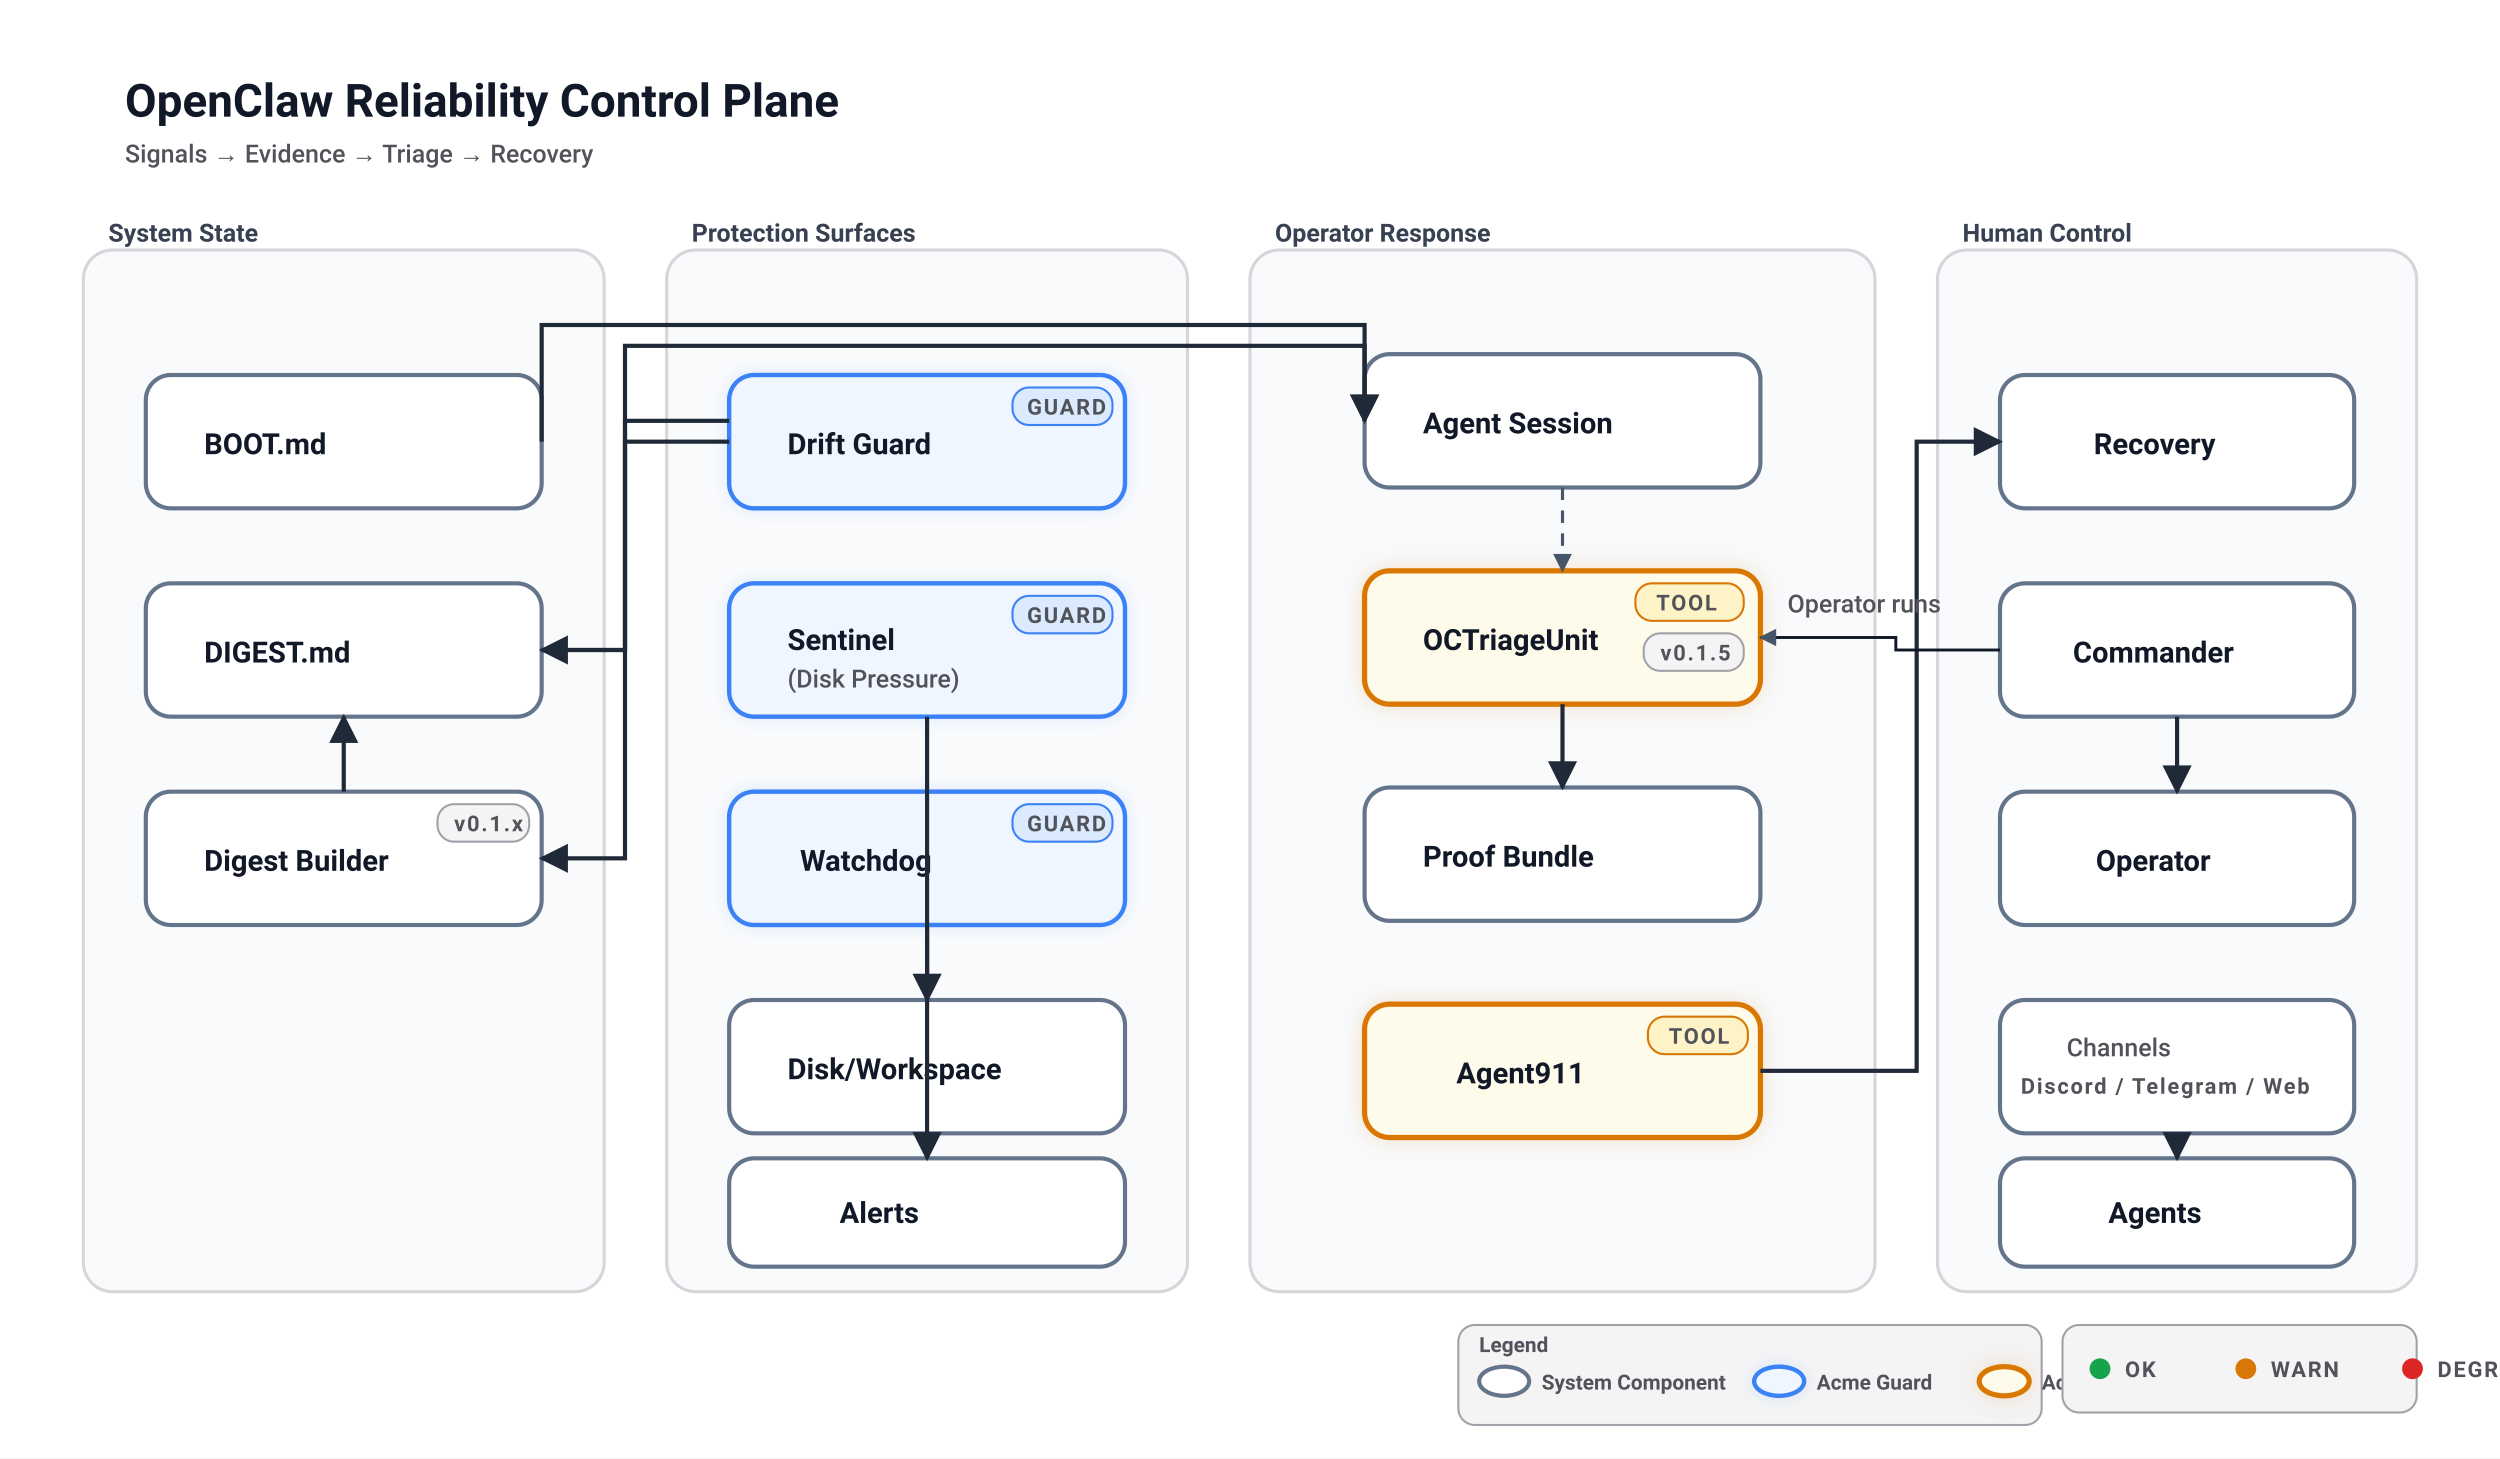
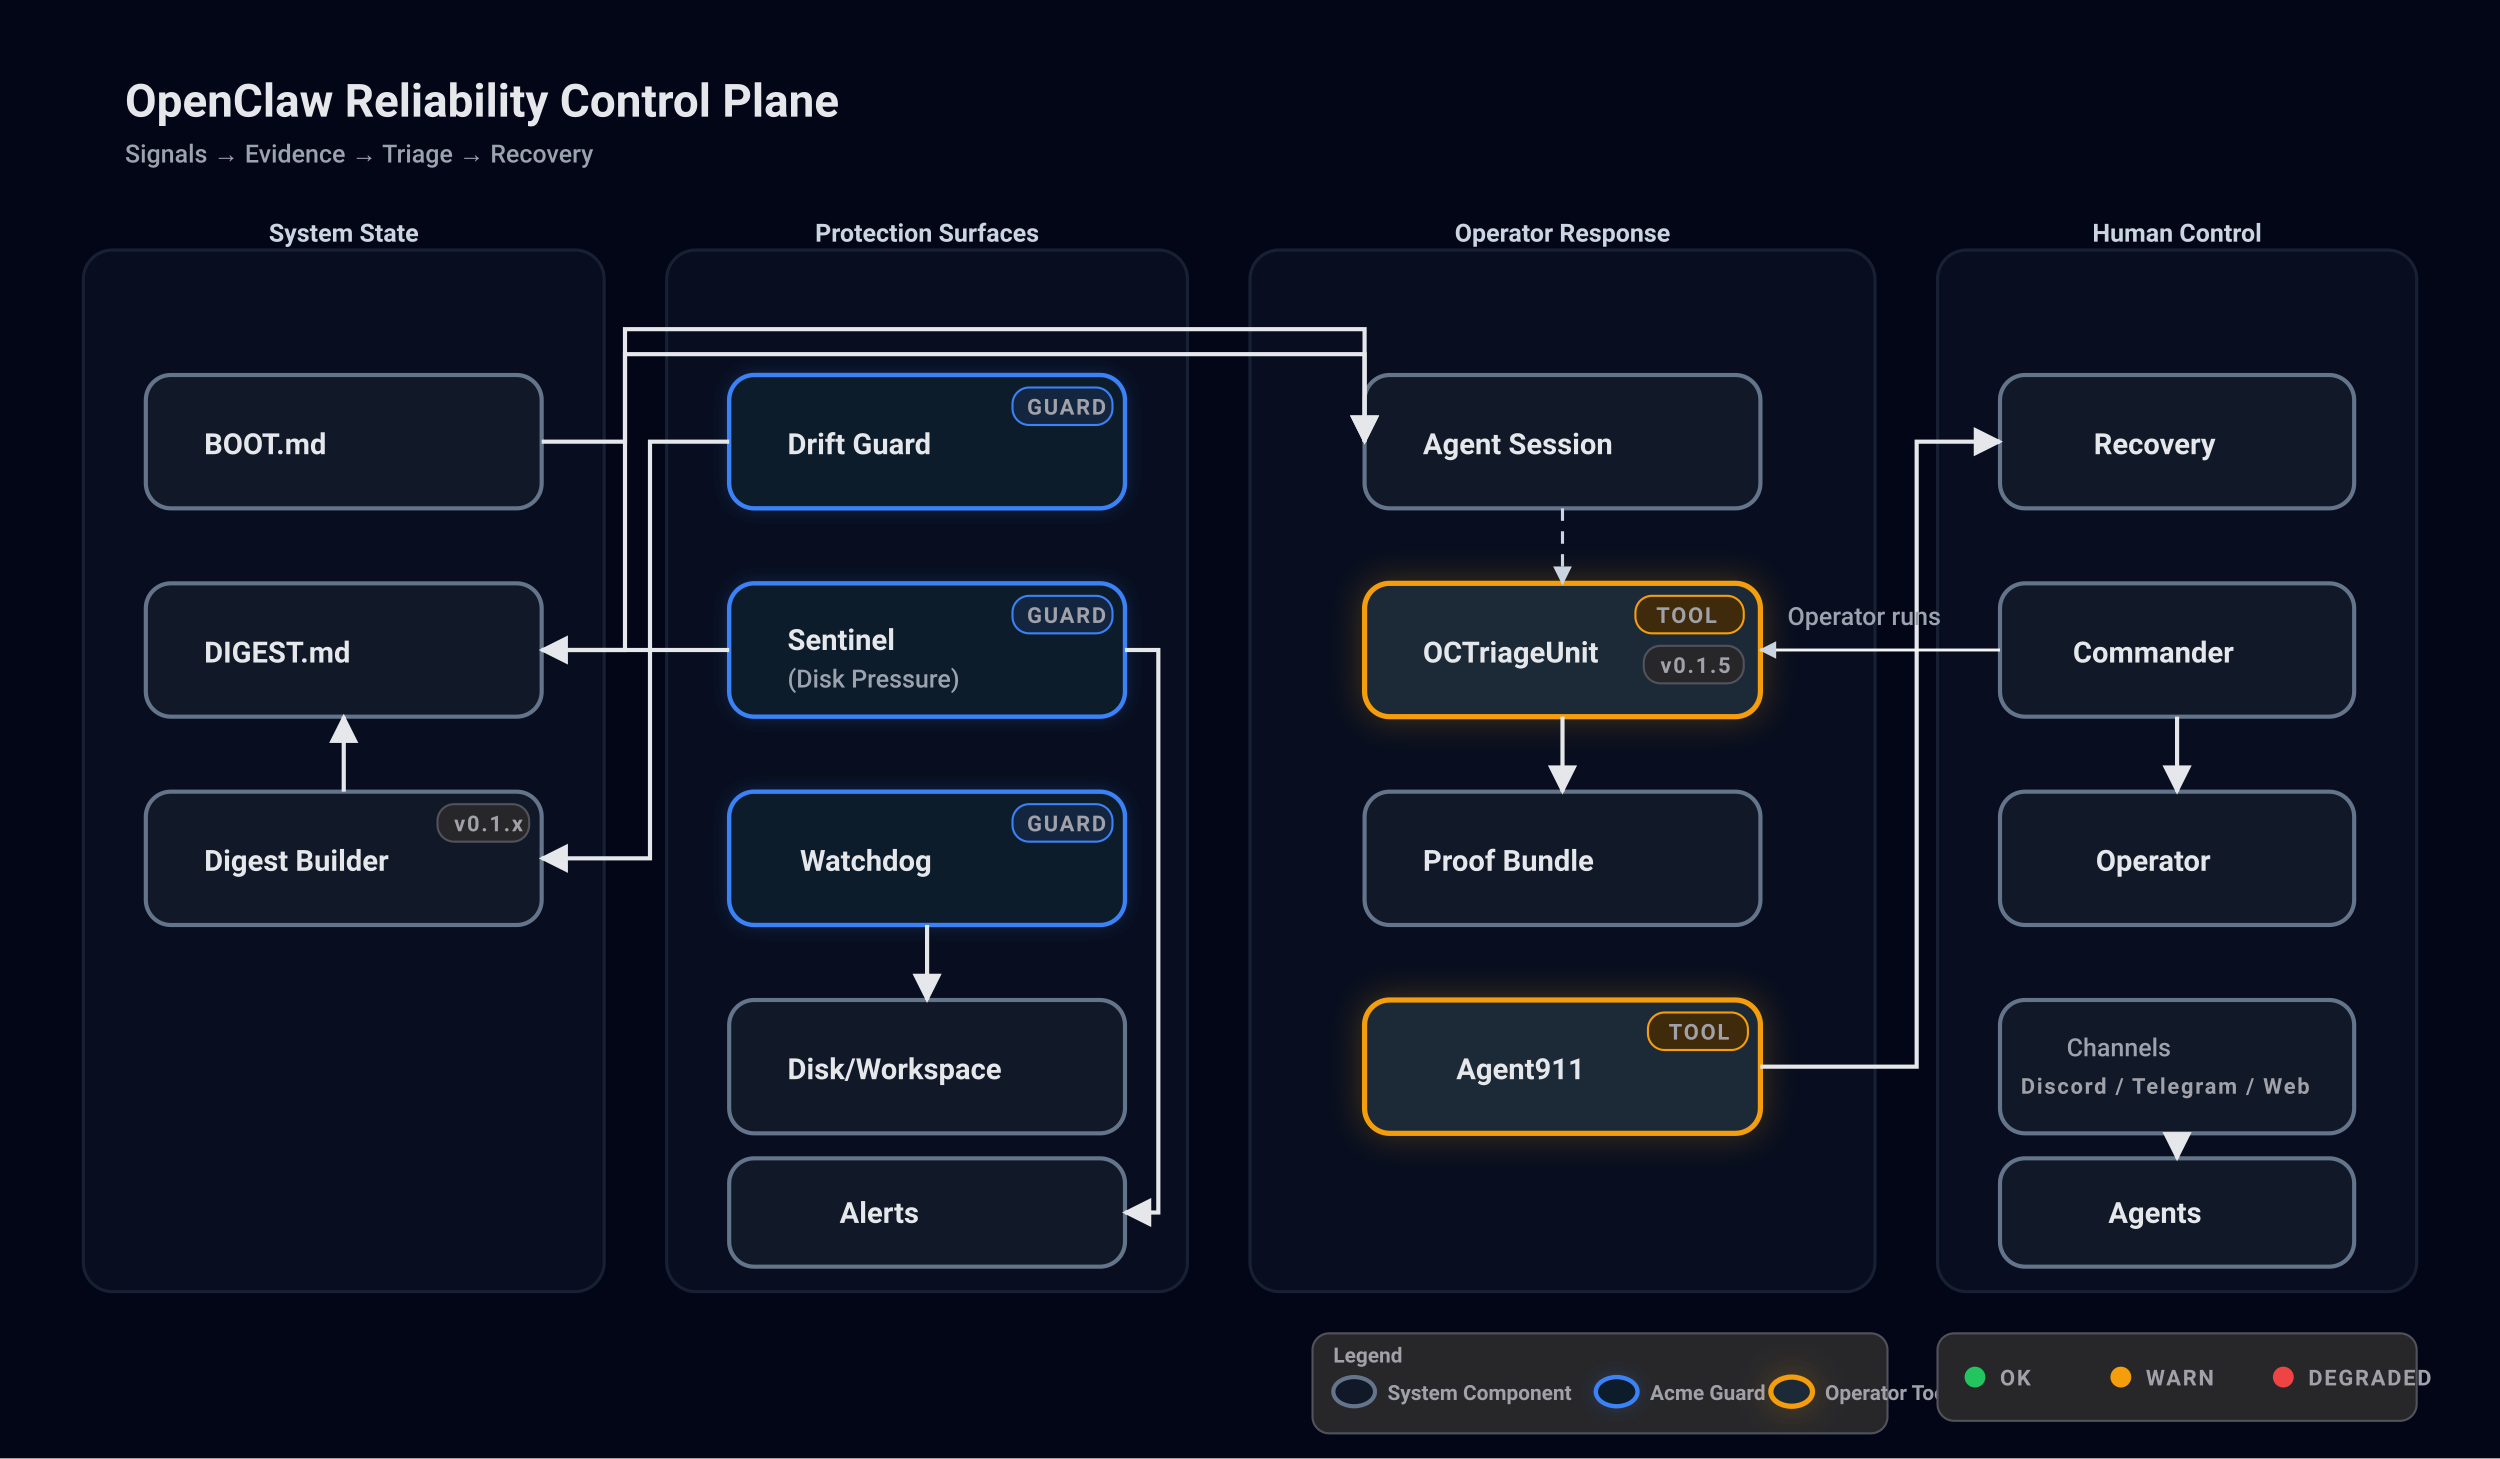
<svg xmlns="http://www.w3.org/2000/svg" viewBox="0 0 1200 700" role="img" aria-labelledby="title desc">
  <defs>
    <style>
-       .t { font-family: -apple-system, BlinkMacSystemFont, "Segoe UI", Roboto, "Helvetica Neue", Arial, sans-serif; fill: #111827; }
+       .t { font-family: -apple-system, BlinkMacSystemFont, "Segoe UI", Roboto, "Helvetica Neue", Arial, sans-serif; fill: #e5e7eb; }
      .title { font-size: 22px; font-weight: 700; }
      .label { font-size: 14px; font-weight: 600; }
-       .small { font-size: 12px; font-weight: 500; fill: #52525b; }
-       .tiny { font-size: 10.5px; font-weight: 700; fill: #52525b; letter-spacing: 0.08em; }
-       .band { fill: #f8fafc; opacity: 0.95; stroke: #d4d4d8; stroke-width: 1.5; vector-effect: non-scaling-stroke; rx: 14; ry: 14; }
-       .band-label { font-size: 12px; font-weight: 600; fill: #374151; }
-       .system { fill: #ffffff; stroke: #64748b; stroke-width: 2; vector-effect: non-scaling-stroke; rx: 12; ry: 12; }
-       .guard { fill: #eff6ff; stroke: #3b82f6; stroke-width: 2.1; vector-effect: non-scaling-stroke; filter: drop-shadow(0 0 3px rgba(59,130,246,0.16)); rx: 12; ry: 12; }
-       .tool { fill: #fffbeb; stroke: #d97706; stroke-width: 2.5; vector-effect: non-scaling-stroke; filter: drop-shadow(0 0 5px rgba(217,119,6,0.2)); rx: 12; ry: 12; }
-       .badge { fill: #f4f4f5; stroke: #a1a1aa; stroke-width: 1; vector-effect: non-scaling-stroke; rx: 8; ry: 8; }
-       .badge-guard { fill: #dbeafe; stroke: #3b82f6; stroke-width: 1; vector-effect: non-scaling-stroke; rx: 8; ry: 8; }
-       .badge-tool { fill: #fef3c7; stroke: #d97706; stroke-width: 1; vector-effect: non-scaling-stroke; rx: 8; ry: 8; }
-       .line { stroke: #1f2937; stroke-width: 2; fill: none; vector-effect: non-scaling-stroke; marker-end: url(#arr); }
-       .inspect { stroke: #475569; stroke-width: 1.5; stroke-dasharray: 6 5; fill: none; vector-effect: non-scaling-stroke; marker-end: url(#arr-soft); }
-       .operator-run { stroke: #111827; stroke-width: 1.4; fill: none; vector-effect: non-scaling-stroke; marker-end: url(#arr-soft); }
-       .legend-label { font-size: 10px; font-weight: 600; fill: #52525b; }
-       .ok { fill: #16a34a; }
-       .warn { fill: #d97706; }
-       .deg { fill: #dc2626; }
+       .small { font-size: 12px; font-weight: 500; fill: #9ca3af; }
+       .tiny { font-size: 10.5px; font-weight: 700; fill: #a1a1aa; letter-spacing: 0.08em; }
+       .band { fill: #0f172a; opacity: 0.46; stroke: #334155; stroke-width: 1.5; vector-effect: non-scaling-stroke; rx: 14; ry: 14; }
+       .band-label { font-size: 12px; font-weight: 600; fill: #cbd5e1; }
+       .system { fill: #111827; stroke: #64748b; stroke-width: 2; vector-effect: non-scaling-stroke; rx: 12; ry: 12; }
+       .guard { fill: #0d1a2b; stroke: #3b82f6; stroke-width: 2.1; vector-effect: non-scaling-stroke; filter: drop-shadow(0 0 4px rgba(59,130,246,0.18)); rx: 12; ry: 12; }
+       .tool { fill: #1f2937; stroke: #f59e0b; stroke-width: 2.5; vector-effect: non-scaling-stroke; filter: drop-shadow(0 0 8px rgba(245,158,11,0.26)); rx: 12; ry: 12; }
+       .badge { fill: #27272a; stroke: #52525b; stroke-width: 1; vector-effect: non-scaling-stroke; rx: 8; ry: 8; }
+       .badge-guard { fill: #14263f; stroke: #3b82f6; stroke-width: 1; vector-effect: non-scaling-stroke; rx: 8; ry: 8; }
+       .badge-tool { fill: #3f2a0c; stroke: #f59e0b; stroke-width: 1; vector-effect: non-scaling-stroke; rx: 8; ry: 8; }
+       .line { stroke: #e5e7eb; stroke-width: 2; fill: none; vector-effect: non-scaling-stroke; marker-end: url(#arr); }
+       .inspect { stroke: #cbd5e1; stroke-width: 1.5; stroke-dasharray: 6 5; fill: none; vector-effect: non-scaling-stroke; marker-end: url(#arr-soft); }
+       .operator-run { stroke: #f5f5f5; stroke-width: 1.4; fill: none; vector-effect: non-scaling-stroke; marker-end: url(#arr-soft); }
+       .legend-label { font-size: 10px; font-weight: 600; fill: #a1a1aa; }
+       .ok { fill: #22c55e; }
+       .warn { fill: #f59e0b; }
+       .deg { fill: #ef4444; }
    </style>
    <marker id="arr" viewBox="0 0 10 10" refX="9" refY="5" markerWidth="7" markerHeight="7" orient="auto-start-reverse">
-       <path d="M0,0 L10,5 L0,10 z" fill="#1f2937" />
+       <path d="M0,0 L10,5 L0,10 z" fill="#e5e7eb" />
    </marker>
    <marker id="arr-soft" viewBox="0 0 10 10" refX="9" refY="5" markerWidth="6" markerHeight="6" orient="auto-start-reverse">
-       <path d="M0,0 L10,5 L0,10 z" fill="#475569" />
+       <path d="M0,0 L10,5 L0,10 z" fill="#cbd5e1" />
    </marker>
  </defs>
-   <rect x="0" y="0" width="1200" height="700" fill="#ffffff" />
+   <rect x="0" y="0" width="1200" height="700" fill="#020617" />
  <text class="t title" x="60" y="56">OpenClaw Reliability Control Plane</text>
  <text class="t small" x="60" y="78">Signals → Evidence → Triage → Recovery</text>
  <rect class="band" x="40" y="120" width="250" height="500" />
-   <text class="t band-label" x="52" y="116">System State</text>
+   <text class="t band-label" x="165" y="116" text-anchor="middle">System State</text>
  <rect class="band" x="320" y="120" width="250" height="500" />
-   <text class="t band-label" x="332" y="116">Protection Surfaces</text>
+   <text class="t band-label" x="445" y="116" text-anchor="middle">Protection Surfaces</text>
  <rect class="band" x="600" y="120" width="300" height="500" />
-   <text class="t band-label" x="612" y="116">Operator Response</text>
+   <text class="t band-label" x="750" y="116" text-anchor="middle">Operator Response</text>
  <rect class="band" x="930" y="120" width="230" height="500" />
-   <text class="t band-label" x="942" y="116">Human Control</text>
+   <text class="t band-label" x="1045" y="116" text-anchor="middle">Human Control</text>
  <rect class="system" x="70" y="180" width="190" height="64" />
  <text class="t label" x="98" y="218">BOOT.md</text>
  <rect class="system" x="70" y="280" width="190" height="64" />
  <text class="t label" x="98" y="318">DIGEST.md</text>
  <rect class="system" x="70" y="380" width="190" height="64" />
  <text class="t label" x="98" y="418">Digest Builder</text>
  <rect class="badge" x="210" y="386" width="44" height="18" />
  <text class="t tiny" x="218" y="399">v0.1.x</text>
  <rect class="guard" x="350" y="180" width="190" height="64" />
  <text class="t label" x="378" y="218">Drift Guard</text>
  <rect class="badge-guard" x="486" y="186" width="48" height="18" />
  <text class="t tiny" x="493" y="199">GUARD</text>
  <rect class="guard" x="350" y="280" width="190" height="64" />
  <text class="t label" x="378" y="312">Sentinel</text>
  <text class="t small" x="378" y="330">(Disk Pressure)</text>
  <rect class="badge-guard" x="486" y="286" width="48" height="18" />
  <text class="t tiny" x="493" y="299">GUARD</text>
  <rect class="guard" x="350" y="380" width="190" height="64" />
  <text class="t label" x="384" y="418">Watchdog</text>
  <rect class="badge-guard" x="486" y="386" width="48" height="18" />
  <text class="t tiny" x="493" y="399">GUARD</text>
  <rect class="system" x="350" y="480" width="190" height="64" />
  <text class="t label" x="378" y="518">Disk/Workspace</text>
  <rect class="system" x="350" y="556" width="190" height="52" />
  <text class="t label" x="403" y="587">Alerts</text>
-   <rect class="system" x="655" y="170" width="190" height="64" />
-   <text class="t label" x="683" y="208">Agent Session</text>
-   <rect class="tool" x="655" y="274" width="190" height="64" />
-   <text class="t label" x="683" y="312">OCTriageUnit</text>
-   <rect class="badge-tool" x="785" y="280" width="52" height="18" />
-   <text class="t tiny" x="795" y="293">TOOL</text>
-   <rect class="badge" x="789" y="304" width="48" height="18" />
-   <text class="t tiny" x="797" y="317">v0.1.5</text>
-   <rect class="system" x="655" y="378" width="190" height="64" />
-   <text class="t label" x="683" y="416">Proof Bundle</text>
-   <rect class="tool" x="655" y="482" width="190" height="64" />
-   <text class="t label" x="699" y="520">Agent911</text>
-   <rect class="badge-tool" x="791" y="488" width="48" height="18" />
-   <text class="t tiny" x="801" y="501">TOOL</text>
+   <rect class="system" x="655" y="180" width="190" height="64" />
+   <text class="t label" x="683" y="218">Agent Session</text>
+   <rect class="tool" x="655" y="280" width="190" height="64" />
+   <text class="t label" x="683" y="318">OCTriageUnit</text>
+   <rect class="badge-tool" x="785" y="286" width="52" height="18" />
+   <text class="t tiny" x="795" y="299">TOOL</text>
+   <rect class="badge" x="789" y="310" width="48" height="18" />
+   <text class="t tiny" x="797" y="323">v0.1.5</text>
+   <rect class="system" x="655" y="380" width="190" height="64" />
+   <text class="t label" x="683" y="418">Proof Bundle</text>
+   <rect class="tool" x="655" y="480" width="190" height="64" />
+   <text class="t label" x="699" y="518">Agent911</text>
+   <rect class="badge-tool" x="791" y="486" width="48" height="18" />
+   <text class="t tiny" x="801" y="499">TOOL</text>
  <rect class="system" x="960" y="180" width="170" height="64" />
  <text class="t label" x="1005" y="218">Recovery</text>
  <rect class="system" x="960" y="280" width="170" height="64" />
  <text class="t label" x="995" y="318">Commander</text>
  <rect class="system" x="960" y="380" width="170" height="64" />
  <text class="t label" x="1006" y="418">Operator</text>
  <rect class="system" x="960" y="480" width="170" height="64" />
  <text class="t small" x="992" y="507">Channels</text>
  <text class="t tiny" x="970" y="525">Discord / Telegram / Web</text>
  <rect class="system" x="960" y="556" width="170" height="52" />
  <text class="t label" x="1012" y="587">Agents</text>
-   <path class="line" d="M260 212 V156 H655 V202" />
-   <path class="line" d="M260 312 H300 V166 H655 V202" />
+   <path class="line" d="M260 212 H300 V158 H655 V212" />
+   <path class="line" d="M260 312 H300 V170 H655 V212" />
  <path class="line" d="M165 380 V344" />
-   <path class="line" d="M350 212 H300 V412 H260" />
-   <path class="line" d="M350 202 H300 V312 H260" />
-   <path class="inspect" d="M750 234 V274" />
-   <path class="line" d="M750 338 V378" />
+   <path class="line" d="M350 212 H312 V412 H260" />
+   <path class="line" d="M350 312 H322 V312 H260" />
+   <path class="inspect" d="M750 244 V280" />
+   <path class="line" d="M750 344 V380" />
  <path class="line" d="M445 444 V480" />
-   <path class="line" d="M445 344 V556" />
-   <path class="line" d="M845 514 H920 V212 H960" />
+   <path class="line" d="M540 312 H556 V582 H540" />
+   <path class="line" d="M845 512 H920 V212 H960" />
  <path class="line" d="M1045 344 V380" />
  <path class="line" d="M1045 544 V556" />
-   <path class="operator-run" d="M960 312 H910 V306 H845" />
-   <text class="t small" x="858" y="294">Operator runs</text>
-   <g transform="translate(700,636)">
-     <rect class="badge" x="0" y="0" width="280" height="48" />
-     <text class="t legend-label" x="10" y="13">Legend</text>
-     <rect class="system" x="10" y="20" width="24" height="14" />
-     <text class="t legend-label" x="40" y="31">System Component</text>
-     <rect class="guard" x="142" y="20" width="24" height="14" />
-     <text class="t legend-label" x="172" y="31">Acme Guard</text>
-     <rect class="tool" x="250" y="20" width="24" height="14" />
-     <text class="t legend-label" x="280" y="31">Acme Operator Tool</text>
+   <path class="operator-run" d="M960 312 H910 V312 H845" />
+   <text class="t small" x="858" y="300">Operator runs</text>
+   <g transform="translate(630,640)">
+     <rect class="badge" x="0" y="0" width="276" height="48" />
+     <text class="t legend-label" x="10" y="14">Legend</text>
+     <rect class="system" x="10" y="21" width="20" height="14" />
+     <text class="t legend-label" x="36" y="32">System Component</text>
+     <rect class="guard" x="136" y="21" width="20" height="14" />
+     <text class="t legend-label" x="162" y="32">Acme Guard</text>
+     <rect class="tool" x="220" y="21" width="20" height="14" />
+     <text class="t legend-label" x="246" y="32">Operator Tool</text>
  </g>
-   <g transform="translate(990,636)">
-     <rect class="badge" x="0" y="0" width="170" height="42" />
+   <g transform="translate(930,640)">
+     <rect class="badge" x="0" y="0" width="230" height="42" />
    <circle class="ok" cx="18" cy="21" r="5" />
    <text class="t tiny" x="30" y="25">OK</text>
    <circle class="warn" cx="88" cy="21" r="5" />
    <text class="t tiny" x="100" y="25">WARN</text>
-     <circle class="deg" cx="168" cy="21" r="5" />
-     <text class="t tiny" x="180" y="25">DEGRADED</text>
+     <circle class="deg" cx="166" cy="21" r="5" />
+     <text class="t tiny" x="178" y="25">DEGRADED</text>
  </g>
</svg>
